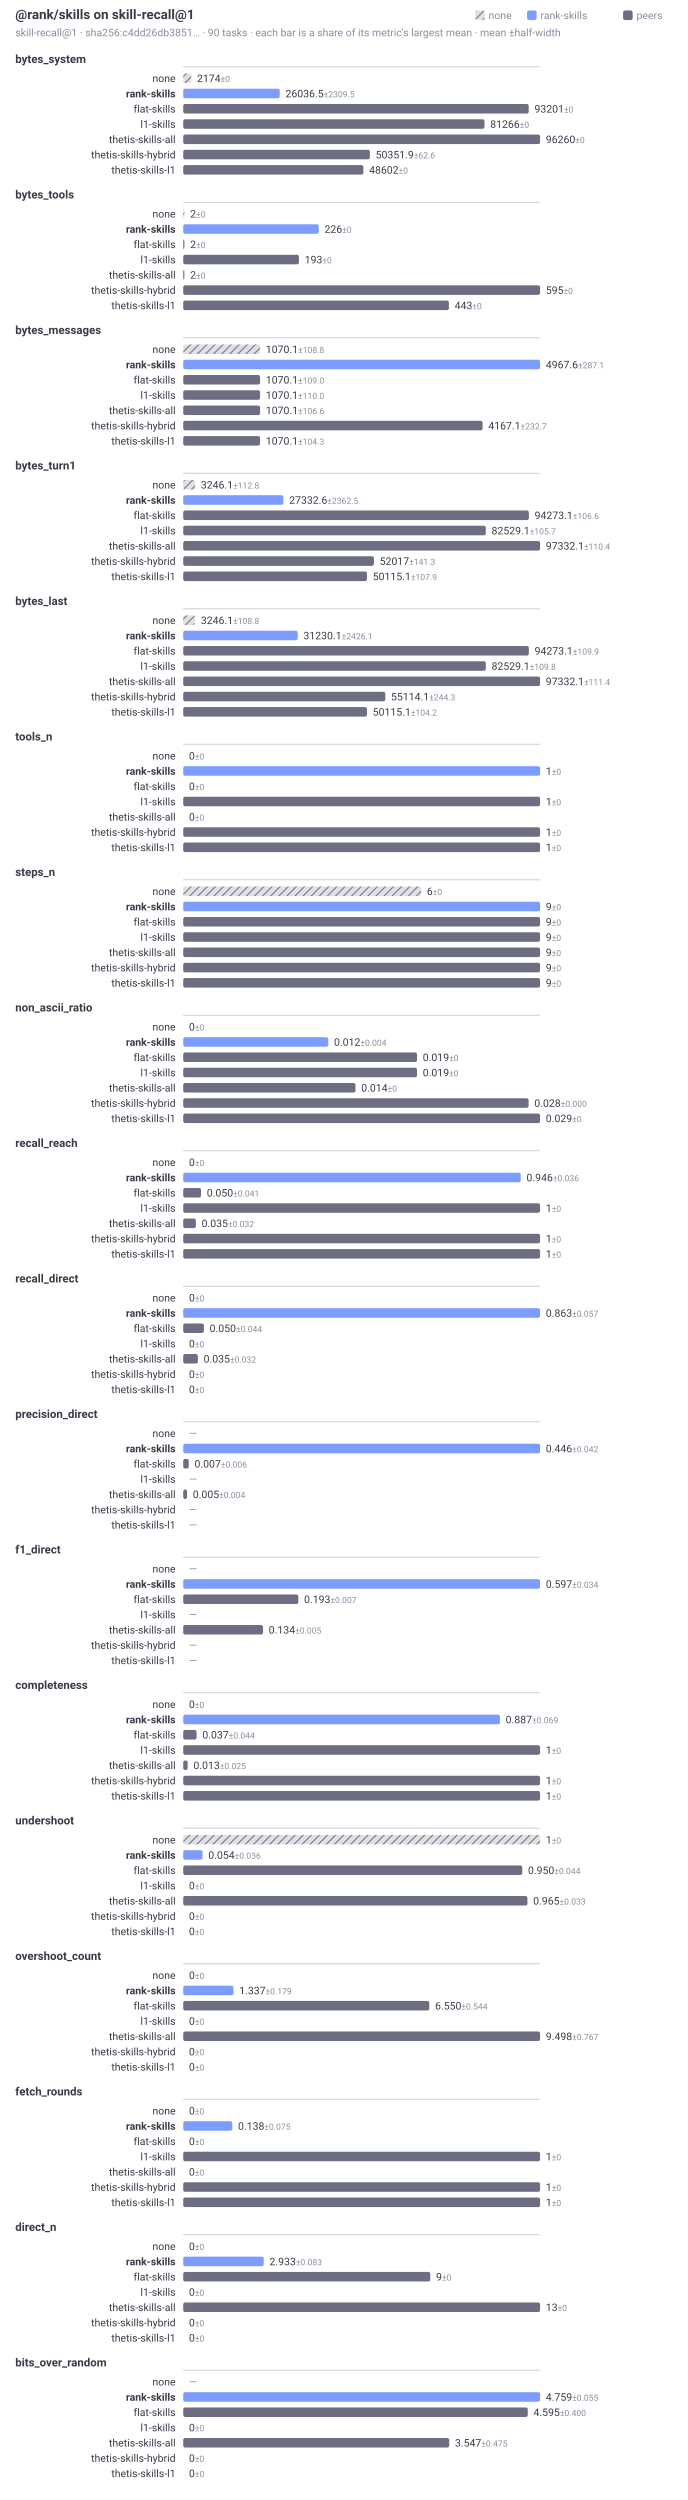
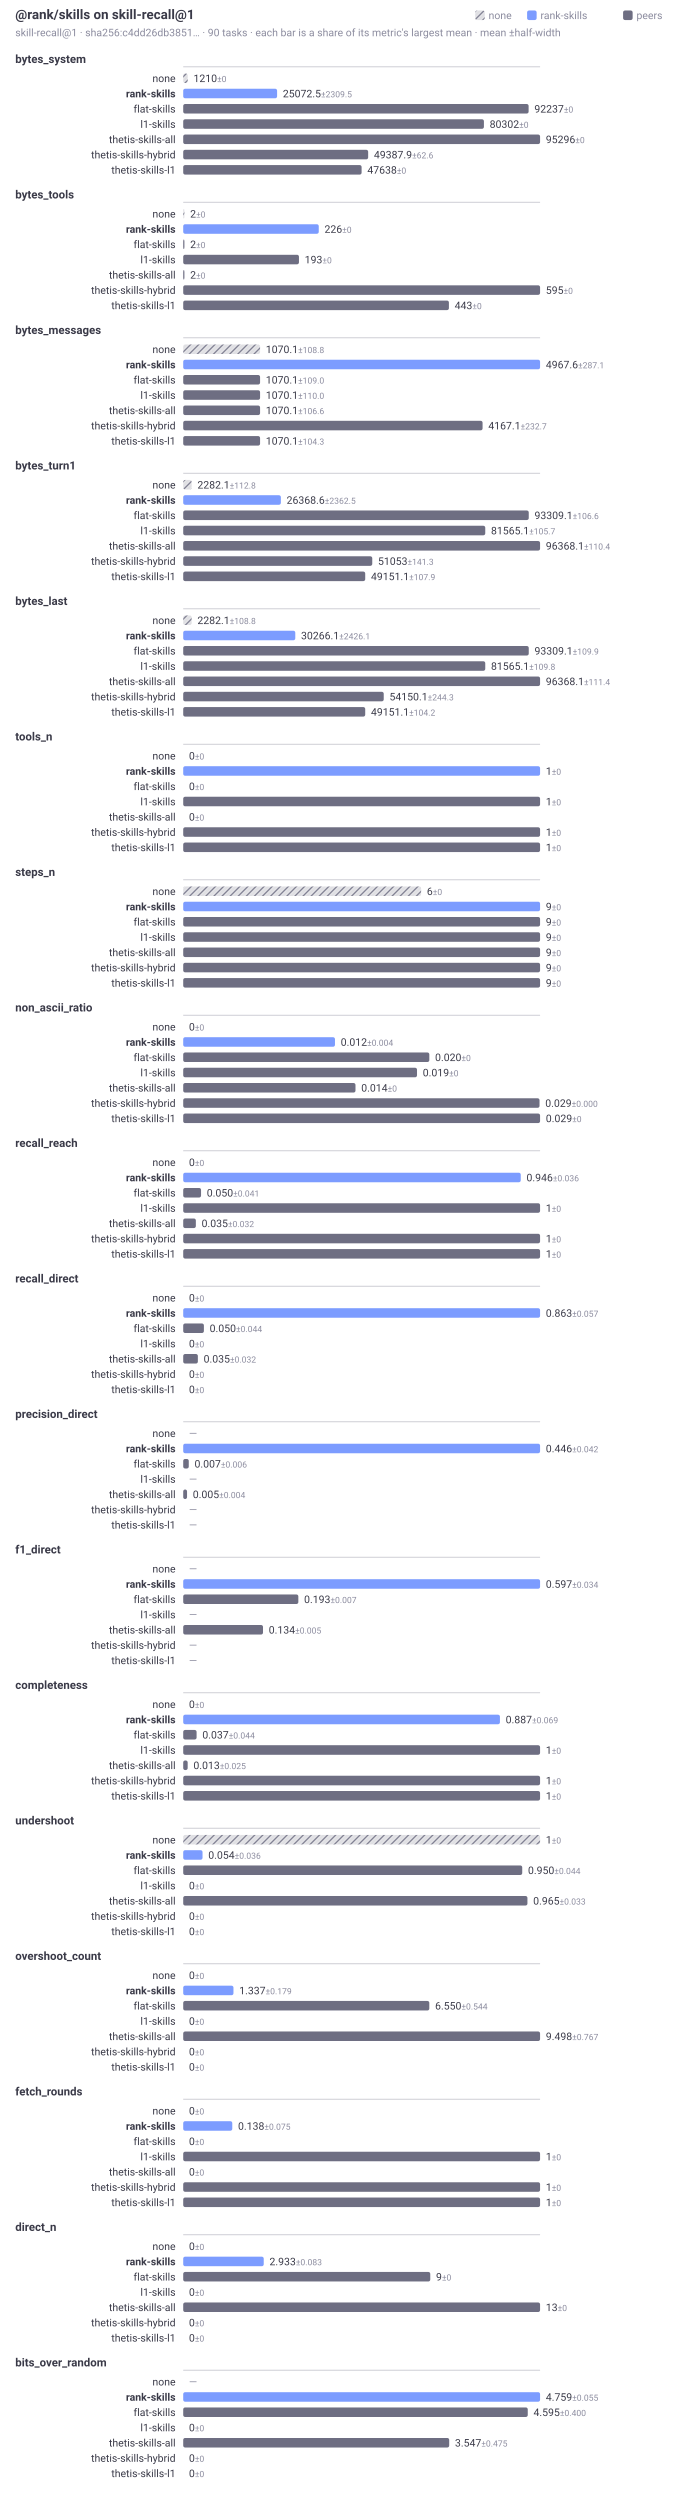
<svg xmlns="http://www.w3.org/2000/svg" width="720" height="2620" viewBox="0 0 720 2620" role="img" aria-labelledby="t d" font-family="system-ui, -apple-system, Segoe UI, Roboto, sans-serif">
  <style>.t{fill:#3a3a48}.f{fill:#8b8b9e}@media (prefers-color-scheme:dark){.t{fill:#d2d2dc}.f{fill:#9a9aae}}</style>
  <defs>
    <pattern id="hatch" width="6" height="6" patternUnits="userSpaceOnUse" patternTransform="rotate(45)">
      <rect width="6" height="6" fill="#6e6e82" fill-opacity="0.22" />
      <line x1="0" y1="0" x2="0" y2="6" stroke="#6e6e82" stroke-width="2" />
    </pattern>
  </defs>
  <text class="t" x="16" y="20" font-size="14" font-weight="600">@rank/skills on skill-recall@1</text>
  <text class="f" x="16" y="38" font-size="11">skill-recall@1 · sha256:c4dd26db3851… · 90 tasks · each bar is a share of its metric's largest mean · mean ±half-width</text>
  <rect x="653" y="11" width="10" height="10" rx="2" fill="#6e6e82" />
  <text class="f" x="667" y="20" font-size="11">peers</text>
  <rect x="552.4" y="11" width="10" height="10" rx="2" fill="#7c9cff" />
  <text class="f" x="566.4" y="20" font-size="11">rank-skills</text>
  <rect x="498" y="11" width="10" height="10" rx="2" fill="url(#hatch)" />
  <text class="f" x="512" y="20" font-size="11">none</text>
  <text class="t" x="16" y="66" font-size="12" font-weight="600">bytes_system</text>
  <line x1="192" y1="70" x2="566" y2="70" stroke="#6e6e82" stroke-opacity="0.35" stroke-width="1" />
  <text class="t" x="184" y="86" font-size="11" text-anchor="end">none</text>
-   <rect x="192" y="77" width="8.45" height="10" rx="2" fill="url(#hatch)" />
-   <text class="t" x="206.45" y="86" font-size="11">2174<tspan class="f" font-size="9"> ±0</tspan>
+   <rect x="192" y="77" width="4.75" height="10" rx="2" fill="url(#hatch)" />
+   <text class="t" x="202.75" y="86" font-size="11">1210<tspan class="f" font-size="9"> ±0</tspan>
  </text>
  <text class="t" x="184" y="102" font-size="11" text-anchor="end" font-weight="600">rank-skills</text>
-   <rect x="192" y="93" width="101.16" height="10" rx="2" fill="#7c9cff" />
-   <text class="t" x="299.16" y="102" font-size="11">26036.5<tspan class="f" font-size="9"> ±2309.5</tspan>
+   <rect x="192" y="93" width="98.4" height="10" rx="2" fill="#7c9cff" />
+   <text class="t" x="296.4" y="102" font-size="11">25072.5<tspan class="f" font-size="9"> ±2309.5</tspan>
  </text>
  <text class="t" x="184" y="118" font-size="11" text-anchor="end">flat-skills</text>
-   <rect x="192" y="109" width="362.11" height="10" rx="2" fill="#6e6e82" />
-   <text class="t" x="560.11" y="118" font-size="11">93201<tspan class="f" font-size="9"> ±0</tspan>
+   <rect x="192" y="109" width="361.99" height="10" rx="2" fill="#6e6e82" />
+   <text class="t" x="559.99" y="118" font-size="11">92237<tspan class="f" font-size="9"> ±0</tspan>
  </text>
  <text class="t" x="184" y="134" font-size="11" text-anchor="end">l1-skills</text>
-   <rect x="192" y="125" width="315.74" height="10" rx="2" fill="#6e6e82" />
-   <text class="t" x="513.74" y="134" font-size="11">81266<tspan class="f" font-size="9"> ±0</tspan>
+   <rect x="192" y="125" width="315.15" height="10" rx="2" fill="#6e6e82" />
+   <text class="t" x="513.15" y="134" font-size="11">80302<tspan class="f" font-size="9"> ±0</tspan>
  </text>
  <text class="t" x="184" y="150" font-size="11" text-anchor="end">thetis-skills-all</text>
  <rect x="192" y="141" width="374" height="10" rx="2" fill="#6e6e82" />
-   <text class="t" x="572" y="150" font-size="11">96260<tspan class="f" font-size="9"> ±0</tspan>
+   <text class="t" x="572" y="150" font-size="11">95296<tspan class="f" font-size="9"> ±0</tspan>
  </text>
  <text class="t" x="184" y="166" font-size="11" text-anchor="end">thetis-skills-hybrid</text>
-   <rect x="192" y="157" width="195.63" height="10" rx="2" fill="#6e6e82" />
-   <text class="t" x="393.63" y="166" font-size="11">50351.9<tspan class="f" font-size="9"> ±62.6</tspan>
+   <rect x="192" y="157" width="193.83" height="10" rx="2" fill="#6e6e82" />
+   <text class="t" x="391.83" y="166" font-size="11">49387.9<tspan class="f" font-size="9"> ±62.6</tspan>
  </text>
  <text class="t" x="184" y="182" font-size="11" text-anchor="end">thetis-skills-l1</text>
-   <rect x="192" y="173" width="188.83" height="10" rx="2" fill="#6e6e82" />
-   <text class="t" x="386.83" y="182" font-size="11">48602<tspan class="f" font-size="9"> ±0</tspan>
+   <rect x="192" y="173" width="186.96" height="10" rx="2" fill="#6e6e82" />
+   <text class="t" x="384.96" y="182" font-size="11">47638<tspan class="f" font-size="9"> ±0</tspan>
  </text>
  <text class="t" x="16" y="208" font-size="12" font-weight="600">bytes_tools</text>
  <line x1="192" y1="212" x2="566" y2="212" stroke="#6e6e82" stroke-opacity="0.35" stroke-width="1" />
  <text class="t" x="184" y="228" font-size="11" text-anchor="end">none</text>
  <rect x="192" y="219" width="1.26" height="10" rx="2" fill="url(#hatch)" />
  <text class="t" x="199.26" y="228" font-size="11">2<tspan class="f" font-size="9"> ±0</tspan>
  </text>
  <text class="t" x="184" y="244" font-size="11" text-anchor="end" font-weight="600">rank-skills</text>
  <rect x="192" y="235" width="142.06" height="10" rx="2" fill="#7c9cff" />
  <text class="t" x="340.06" y="244" font-size="11">226<tspan class="f" font-size="9"> ±0</tspan>
  </text>
  <text class="t" x="184" y="260" font-size="11" text-anchor="end">flat-skills</text>
  <rect x="192" y="251" width="1.26" height="10" rx="2" fill="#6e6e82" />
  <text class="t" x="199.26" y="260" font-size="11">2<tspan class="f" font-size="9"> ±0</tspan>
  </text>
  <text class="t" x="184" y="276" font-size="11" text-anchor="end">l1-skills</text>
  <rect x="192" y="267" width="121.31" height="10" rx="2" fill="#6e6e82" />
  <text class="t" x="319.31" y="276" font-size="11">193<tspan class="f" font-size="9"> ±0</tspan>
  </text>
  <text class="t" x="184" y="292" font-size="11" text-anchor="end">thetis-skills-all</text>
  <rect x="192" y="283" width="1.26" height="10" rx="2" fill="#6e6e82" />
  <text class="t" x="199.26" y="292" font-size="11">2<tspan class="f" font-size="9"> ±0</tspan>
  </text>
  <text class="t" x="184" y="308" font-size="11" text-anchor="end">thetis-skills-hybrid</text>
  <rect x="192" y="299" width="374" height="10" rx="2" fill="#6e6e82" />
  <text class="t" x="572" y="308" font-size="11">595<tspan class="f" font-size="9"> ±0</tspan>
  </text>
  <text class="t" x="184" y="324" font-size="11" text-anchor="end">thetis-skills-l1</text>
  <rect x="192" y="315" width="278.46" height="10" rx="2" fill="#6e6e82" />
  <text class="t" x="476.46" y="324" font-size="11">443<tspan class="f" font-size="9"> ±0</tspan>
  </text>
  <text class="t" x="16" y="350" font-size="12" font-weight="600">bytes_messages</text>
  <line x1="192" y1="354" x2="566" y2="354" stroke="#6e6e82" stroke-opacity="0.35" stroke-width="1" />
  <text class="t" x="184" y="370" font-size="11" text-anchor="end">none</text>
  <rect x="192" y="361" width="80.56" height="10" rx="2" fill="url(#hatch)" />
  <text class="t" x="278.56" y="370" font-size="11">1070.1<tspan class="f" font-size="9"> ±108.8</tspan>
  </text>
  <text class="t" x="184" y="386" font-size="11" text-anchor="end" font-weight="600">rank-skills</text>
  <rect x="192" y="377" width="374" height="10" rx="2" fill="#7c9cff" />
  <text class="t" x="572" y="386" font-size="11">4967.6<tspan class="f" font-size="9"> ±287.1</tspan>
  </text>
  <text class="t" x="184" y="402" font-size="11" text-anchor="end">flat-skills</text>
  <rect x="192" y="393" width="80.56" height="10" rx="2" fill="#6e6e82" />
  <text class="t" x="278.56" y="402" font-size="11">1070.1<tspan class="f" font-size="9"> ±109.0</tspan>
  </text>
  <text class="t" x="184" y="418" font-size="11" text-anchor="end">l1-skills</text>
  <rect x="192" y="409" width="80.56" height="10" rx="2" fill="#6e6e82" />
  <text class="t" x="278.56" y="418" font-size="11">1070.1<tspan class="f" font-size="9"> ±110.0</tspan>
  </text>
  <text class="t" x="184" y="434" font-size="11" text-anchor="end">thetis-skills-all</text>
  <rect x="192" y="425" width="80.56" height="10" rx="2" fill="#6e6e82" />
  <text class="t" x="278.56" y="434" font-size="11">1070.1<tspan class="f" font-size="9"> ±106.6</tspan>
  </text>
  <text class="t" x="184" y="450" font-size="11" text-anchor="end">thetis-skills-hybrid</text>
  <rect x="192" y="441" width="313.74" height="10" rx="2" fill="#6e6e82" />
  <text class="t" x="511.74" y="450" font-size="11">4167.1<tspan class="f" font-size="9"> ±232.7</tspan>
  </text>
  <text class="t" x="184" y="466" font-size="11" text-anchor="end">thetis-skills-l1</text>
  <rect x="192" y="457" width="80.56" height="10" rx="2" fill="#6e6e82" />
  <text class="t" x="278.56" y="466" font-size="11">1070.1<tspan class="f" font-size="9"> ±104.3</tspan>
  </text>
  <text class="t" x="16" y="492" font-size="12" font-weight="600">bytes_turn1</text>
  <line x1="192" y1="496" x2="566" y2="496" stroke="#6e6e82" stroke-opacity="0.35" stroke-width="1" />
  <text class="t" x="184" y="512" font-size="11" text-anchor="end">none</text>
-   <rect x="192" y="503" width="12.47" height="10" rx="2" fill="url(#hatch)" />
-   <text class="t" x="210.47" y="512" font-size="11">3246.1<tspan class="f" font-size="9"> ±112.8</tspan>
+   <rect x="192" y="503" width="8.86" height="10" rx="2" fill="url(#hatch)" />
+   <text class="t" x="206.86" y="512" font-size="11">2282.1<tspan class="f" font-size="9"> ±112.8</tspan>
  </text>
  <text class="t" x="184" y="528" font-size="11" text-anchor="end" font-weight="600">rank-skills</text>
-   <rect x="192" y="519" width="105.03" height="10" rx="2" fill="#7c9cff" />
-   <text class="t" x="303.03" y="528" font-size="11">27332.6<tspan class="f" font-size="9"> ±2362.5</tspan>
+   <rect x="192" y="519" width="102.34" height="10" rx="2" fill="#7c9cff" />
+   <text class="t" x="300.34" y="528" font-size="11">26368.6<tspan class="f" font-size="9"> ±2362.5</tspan>
  </text>
  <text class="t" x="184" y="544" font-size="11" text-anchor="end">flat-skills</text>
-   <rect x="192" y="535" width="362.25" height="10" rx="2" fill="#6e6e82" />
-   <text class="t" x="560.25" y="544" font-size="11">94273.1<tspan class="f" font-size="9"> ±106.6</tspan>
+   <rect x="192" y="535" width="362.13" height="10" rx="2" fill="#6e6e82" />
+   <text class="t" x="560.13" y="544" font-size="11">93309.1<tspan class="f" font-size="9"> ±106.6</tspan>
  </text>
  <text class="t" x="184" y="560" font-size="11" text-anchor="end">l1-skills</text>
-   <rect x="192" y="551" width="317.12" height="10" rx="2" fill="#6e6e82" />
-   <text class="t" x="515.12" y="560" font-size="11">82529.1<tspan class="f" font-size="9"> ±105.7</tspan>
+   <rect x="192" y="551" width="316.55" height="10" rx="2" fill="#6e6e82" />
+   <text class="t" x="514.55" y="560" font-size="11">81565.1<tspan class="f" font-size="9"> ±105.7</tspan>
  </text>
  <text class="t" x="184" y="576" font-size="11" text-anchor="end">thetis-skills-all</text>
  <rect x="192" y="567" width="374" height="10" rx="2" fill="#6e6e82" />
-   <text class="t" x="572" y="576" font-size="11">97332.1<tspan class="f" font-size="9"> ±110.4</tspan>
+   <text class="t" x="572" y="576" font-size="11">96368.1<tspan class="f" font-size="9"> ±110.4</tspan>
  </text>
  <text class="t" x="184" y="592" font-size="11" text-anchor="end">thetis-skills-hybrid</text>
-   <rect x="192" y="583" width="199.88" height="10" rx="2" fill="#6e6e82" />
-   <text class="t" x="397.88" y="592" font-size="11">52017<tspan class="f" font-size="9"> ±141.3</tspan>
+   <rect x="192" y="583" width="198.13" height="10" rx="2" fill="#6e6e82" />
+   <text class="t" x="396.13" y="592" font-size="11">51053<tspan class="f" font-size="9"> ±141.3</tspan>
  </text>
  <text class="t" x="184" y="608" font-size="11" text-anchor="end">thetis-skills-l1</text>
-   <rect x="192" y="599" width="192.57" height="10" rx="2" fill="#6e6e82" />
-   <text class="t" x="390.57" y="608" font-size="11">50115.1<tspan class="f" font-size="9"> ±107.9</tspan>
+   <rect x="192" y="599" width="190.75" height="10" rx="2" fill="#6e6e82" />
+   <text class="t" x="388.75" y="608" font-size="11">49151.1<tspan class="f" font-size="9"> ±107.9</tspan>
  </text>
  <text class="t" x="16" y="634" font-size="12" font-weight="600">bytes_last</text>
  <line x1="192" y1="638" x2="566" y2="638" stroke="#6e6e82" stroke-opacity="0.35" stroke-width="1" />
  <text class="t" x="184" y="654" font-size="11" text-anchor="end">none</text>
-   <rect x="192" y="645" width="12.47" height="10" rx="2" fill="url(#hatch)" />
-   <text class="t" x="210.47" y="654" font-size="11">3246.1<tspan class="f" font-size="9"> ±108.8</tspan>
+   <rect x="192" y="645" width="8.86" height="10" rx="2" fill="url(#hatch)" />
+   <text class="t" x="206.86" y="654" font-size="11">2282.1<tspan class="f" font-size="9"> ±108.8</tspan>
  </text>
  <text class="t" x="184" y="670" font-size="11" text-anchor="end" font-weight="600">rank-skills</text>
-   <rect x="192" y="661" width="120" height="10" rx="2" fill="#7c9cff" />
-   <text class="t" x="318" y="670" font-size="11">31230.1<tspan class="f" font-size="9"> ±2426.1</tspan>
+   <rect x="192" y="661" width="117.46" height="10" rx="2" fill="#7c9cff" />
+   <text class="t" x="315.46" y="670" font-size="11">30266.1<tspan class="f" font-size="9"> ±2426.1</tspan>
  </text>
  <text class="t" x="184" y="686" font-size="11" text-anchor="end">flat-skills</text>
-   <rect x="192" y="677" width="362.25" height="10" rx="2" fill="#6e6e82" />
-   <text class="t" x="560.25" y="686" font-size="11">94273.1<tspan class="f" font-size="9"> ±109.9</tspan>
+   <rect x="192" y="677" width="362.13" height="10" rx="2" fill="#6e6e82" />
+   <text class="t" x="560.13" y="686" font-size="11">93309.1<tspan class="f" font-size="9"> ±109.9</tspan>
  </text>
  <text class="t" x="184" y="702" font-size="11" text-anchor="end">l1-skills</text>
-   <rect x="192" y="693" width="317.12" height="10" rx="2" fill="#6e6e82" />
-   <text class="t" x="515.12" y="702" font-size="11">82529.1<tspan class="f" font-size="9"> ±109.8</tspan>
+   <rect x="192" y="693" width="316.55" height="10" rx="2" fill="#6e6e82" />
+   <text class="t" x="514.55" y="702" font-size="11">81565.1<tspan class="f" font-size="9"> ±109.8</tspan>
  </text>
  <text class="t" x="184" y="718" font-size="11" text-anchor="end">thetis-skills-all</text>
  <rect x="192" y="709" width="374" height="10" rx="2" fill="#6e6e82" />
-   <text class="t" x="572" y="718" font-size="11">97332.1<tspan class="f" font-size="9"> ±111.4</tspan>
+   <text class="t" x="572" y="718" font-size="11">96368.1<tspan class="f" font-size="9"> ±111.4</tspan>
  </text>
  <text class="t" x="184" y="734" font-size="11" text-anchor="end">thetis-skills-hybrid</text>
-   <rect x="192" y="725" width="211.78" height="10" rx="2" fill="#6e6e82" />
-   <text class="t" x="409.78" y="734" font-size="11">55114.1<tspan class="f" font-size="9"> ±244.3</tspan>
+   <rect x="192" y="725" width="210.15" height="10" rx="2" fill="#6e6e82" />
+   <text class="t" x="408.15" y="734" font-size="11">54150.1<tspan class="f" font-size="9"> ±244.3</tspan>
  </text>
  <text class="t" x="184" y="750" font-size="11" text-anchor="end">thetis-skills-l1</text>
-   <rect x="192" y="741" width="192.57" height="10" rx="2" fill="#6e6e82" />
-   <text class="t" x="390.57" y="750" font-size="11">50115.1<tspan class="f" font-size="9"> ±104.2</tspan>
+   <rect x="192" y="741" width="190.75" height="10" rx="2" fill="#6e6e82" />
+   <text class="t" x="388.75" y="750" font-size="11">49151.1<tspan class="f" font-size="9"> ±104.2</tspan>
  </text>
  <text class="t" x="16" y="776" font-size="12" font-weight="600">tools_n</text>
  <line x1="192" y1="780" x2="566" y2="780" stroke="#6e6e82" stroke-opacity="0.35" stroke-width="1" />
  <text class="t" x="184" y="796" font-size="11" text-anchor="end">none</text>
  <rect x="192" y="787" width="0" height="10" rx="2" fill="url(#hatch)" />
  <text class="t" x="198" y="796" font-size="11">0<tspan class="f" font-size="9"> ±0</tspan>
  </text>
  <text class="t" x="184" y="812" font-size="11" text-anchor="end" font-weight="600">rank-skills</text>
  <rect x="192" y="803" width="374" height="10" rx="2" fill="#7c9cff" />
  <text class="t" x="572" y="812" font-size="11">1<tspan class="f" font-size="9"> ±0</tspan>
  </text>
  <text class="t" x="184" y="828" font-size="11" text-anchor="end">flat-skills</text>
  <rect x="192" y="819" width="0" height="10" rx="2" fill="#6e6e82" />
  <text class="t" x="198" y="828" font-size="11">0<tspan class="f" font-size="9"> ±0</tspan>
  </text>
  <text class="t" x="184" y="844" font-size="11" text-anchor="end">l1-skills</text>
  <rect x="192" y="835" width="374" height="10" rx="2" fill="#6e6e82" />
  <text class="t" x="572" y="844" font-size="11">1<tspan class="f" font-size="9"> ±0</tspan>
  </text>
  <text class="t" x="184" y="860" font-size="11" text-anchor="end">thetis-skills-all</text>
  <rect x="192" y="851" width="0" height="10" rx="2" fill="#6e6e82" />
  <text class="t" x="198" y="860" font-size="11">0<tspan class="f" font-size="9"> ±0</tspan>
  </text>
  <text class="t" x="184" y="876" font-size="11" text-anchor="end">thetis-skills-hybrid</text>
  <rect x="192" y="867" width="374" height="10" rx="2" fill="#6e6e82" />
  <text class="t" x="572" y="876" font-size="11">1<tspan class="f" font-size="9"> ±0</tspan>
  </text>
  <text class="t" x="184" y="892" font-size="11" text-anchor="end">thetis-skills-l1</text>
  <rect x="192" y="883" width="374" height="10" rx="2" fill="#6e6e82" />
  <text class="t" x="572" y="892" font-size="11">1<tspan class="f" font-size="9"> ±0</tspan>
  </text>
  <text class="t" x="16" y="918" font-size="12" font-weight="600">steps_n</text>
  <line x1="192" y1="922" x2="566" y2="922" stroke="#6e6e82" stroke-opacity="0.35" stroke-width="1" />
  <text class="t" x="184" y="938" font-size="11" text-anchor="end">none</text>
  <rect x="192" y="929" width="249.33" height="10" rx="2" fill="url(#hatch)" />
  <text class="t" x="447.33" y="938" font-size="11">6<tspan class="f" font-size="9"> ±0</tspan>
  </text>
  <text class="t" x="184" y="954" font-size="11" text-anchor="end" font-weight="600">rank-skills</text>
  <rect x="192" y="945" width="374" height="10" rx="2" fill="#7c9cff" />
  <text class="t" x="572" y="954" font-size="11">9<tspan class="f" font-size="9"> ±0</tspan>
  </text>
  <text class="t" x="184" y="970" font-size="11" text-anchor="end">flat-skills</text>
  <rect x="192" y="961" width="374" height="10" rx="2" fill="#6e6e82" />
  <text class="t" x="572" y="970" font-size="11">9<tspan class="f" font-size="9"> ±0</tspan>
  </text>
  <text class="t" x="184" y="986" font-size="11" text-anchor="end">l1-skills</text>
  <rect x="192" y="977" width="374" height="10" rx="2" fill="#6e6e82" />
  <text class="t" x="572" y="986" font-size="11">9<tspan class="f" font-size="9"> ±0</tspan>
  </text>
  <text class="t" x="184" y="1002" font-size="11" text-anchor="end">thetis-skills-all</text>
  <rect x="192" y="993" width="374" height="10" rx="2" fill="#6e6e82" />
  <text class="t" x="572" y="1002" font-size="11">9<tspan class="f" font-size="9"> ±0</tspan>
  </text>
  <text class="t" x="184" y="1018" font-size="11" text-anchor="end">thetis-skills-hybrid</text>
  <rect x="192" y="1009" width="374" height="10" rx="2" fill="#6e6e82" />
  <text class="t" x="572" y="1018" font-size="11">9<tspan class="f" font-size="9"> ±0</tspan>
  </text>
  <text class="t" x="184" y="1034" font-size="11" text-anchor="end">thetis-skills-l1</text>
  <rect x="192" y="1025" width="374" height="10" rx="2" fill="#6e6e82" />
  <text class="t" x="572" y="1034" font-size="11">9<tspan class="f" font-size="9"> ±0</tspan>
  </text>
  <text class="t" x="16" y="1060" font-size="12" font-weight="600">non_ascii_ratio</text>
  <line x1="192" y1="1064" x2="566" y2="1064" stroke="#6e6e82" stroke-opacity="0.35" stroke-width="1" />
  <text class="t" x="184" y="1080" font-size="11" text-anchor="end">none</text>
  <rect x="192" y="1071" width="0" height="10" rx="2" fill="url(#hatch)" />
  <text class="t" x="198" y="1080" font-size="11">0<tspan class="f" font-size="9"> ±0</tspan>
  </text>
  <text class="t" x="184" y="1096" font-size="11" text-anchor="end" font-weight="600">rank-skills</text>
-   <rect x="192" y="1087" width="152.04" height="10" rx="2" fill="#7c9cff" />
-   <text class="t" x="350.04" y="1096" font-size="11">0.012<tspan class="f" font-size="9"> ±0.004</tspan>
+   <rect x="192" y="1087" width="159.06" height="10" rx="2" fill="#7c9cff" />
+   <text class="t" x="357.06" y="1096" font-size="11">0.012<tspan class="f" font-size="9"> ±0.004</tspan>
  </text>
  <text class="t" x="184" y="1112" font-size="11" text-anchor="end">flat-skills</text>
-   <rect x="192" y="1103" width="245.03" height="10" rx="2" fill="#6e6e82" />
-   <text class="t" x="443.03" y="1112" font-size="11">0.019<tspan class="f" font-size="9"> ±0</tspan>
+   <rect x="192" y="1103" width="257.93" height="10" rx="2" fill="#6e6e82" />
+   <text class="t" x="455.93" y="1112" font-size="11">0.020<tspan class="f" font-size="9"> ±0</tspan>
  </text>
  <text class="t" x="184" y="1128" font-size="11" text-anchor="end">l1-skills</text>
  <rect x="192" y="1119" width="245.03" height="10" rx="2" fill="#6e6e82" />
  <text class="t" x="443.03" y="1128" font-size="11">0.019<tspan class="f" font-size="9"> ±0</tspan>
  </text>
  <text class="t" x="184" y="1144" font-size="11" text-anchor="end">thetis-skills-all</text>
  <rect x="192" y="1135" width="180.55" height="10" rx="2" fill="#6e6e82" />
  <text class="t" x="378.55" y="1144" font-size="11">0.014<tspan class="f" font-size="9"> ±0</tspan>
  </text>
  <text class="t" x="184" y="1160" font-size="11" text-anchor="end">thetis-skills-hybrid</text>
-   <rect x="192" y="1151" width="361.96" height="10" rx="2" fill="#6e6e82" />
-   <text class="t" x="559.96" y="1160" font-size="11">0.028<tspan class="f" font-size="9"> ±0.000</tspan>
+   <rect x="192" y="1151" width="373.43" height="10" rx="2" fill="#6e6e82" />
+   <text class="t" x="571.43" y="1160" font-size="11">0.029<tspan class="f" font-size="9"> ±0.000</tspan>
  </text>
  <text class="t" x="184" y="1176" font-size="11" text-anchor="end">thetis-skills-l1</text>
  <rect x="192" y="1167" width="374" height="10" rx="2" fill="#6e6e82" />
  <text class="t" x="572" y="1176" font-size="11">0.029<tspan class="f" font-size="9"> ±0</tspan>
  </text>
  <text class="t" x="16" y="1202" font-size="12" font-weight="600">recall_reach</text>
  <line x1="192" y1="1206" x2="566" y2="1206" stroke="#6e6e82" stroke-opacity="0.35" stroke-width="1" />
  <text class="t" x="184" y="1222" font-size="11" text-anchor="end">none</text>
  <rect x="192" y="1213" width="0" height="10" rx="2" fill="url(#hatch)" />
  <text class="t" x="198" y="1222" font-size="11">0<tspan class="f" font-size="9"> ±0</tspan>
  </text>
  <text class="t" x="184" y="1238" font-size="11" text-anchor="end" font-weight="600">rank-skills</text>
  <rect x="192" y="1229" width="353.74" height="10" rx="2" fill="#7c9cff" />
  <text class="t" x="551.74" y="1238" font-size="11">0.946<tspan class="f" font-size="9"> ±0.036</tspan>
  </text>
  <text class="t" x="184" y="1254" font-size="11" text-anchor="end">flat-skills</text>
  <rect x="192" y="1245" width="18.7" height="10" rx="2" fill="#6e6e82" />
  <text class="t" x="216.7" y="1254" font-size="11">0.050<tspan class="f" font-size="9"> ±0.041</tspan>
  </text>
  <text class="t" x="184" y="1270" font-size="11" text-anchor="end">l1-skills</text>
  <rect x="192" y="1261" width="374" height="10" rx="2" fill="#6e6e82" />
  <text class="t" x="572" y="1270" font-size="11">1<tspan class="f" font-size="9"> ±0</tspan>
  </text>
  <text class="t" x="184" y="1286" font-size="11" text-anchor="end">thetis-skills-all</text>
  <rect x="192" y="1277" width="13.25" height="10" rx="2" fill="#6e6e82" />
  <text class="t" x="211.25" y="1286" font-size="11">0.035<tspan class="f" font-size="9"> ±0.032</tspan>
  </text>
  <text class="t" x="184" y="1302" font-size="11" text-anchor="end">thetis-skills-hybrid</text>
  <rect x="192" y="1293" width="374" height="10" rx="2" fill="#6e6e82" />
  <text class="t" x="572" y="1302" font-size="11">1<tspan class="f" font-size="9"> ±0</tspan>
  </text>
  <text class="t" x="184" y="1318" font-size="11" text-anchor="end">thetis-skills-l1</text>
  <rect x="192" y="1309" width="374" height="10" rx="2" fill="#6e6e82" />
  <text class="t" x="572" y="1318" font-size="11">1<tspan class="f" font-size="9"> ±0</tspan>
  </text>
  <text class="t" x="16" y="1344" font-size="12" font-weight="600">recall_direct</text>
  <line x1="192" y1="1348" x2="566" y2="1348" stroke="#6e6e82" stroke-opacity="0.35" stroke-width="1" />
  <text class="t" x="184" y="1364" font-size="11" text-anchor="end">none</text>
  <rect x="192" y="1355" width="0" height="10" rx="2" fill="url(#hatch)" />
  <text class="t" x="198" y="1364" font-size="11">0<tspan class="f" font-size="9"> ±0</tspan>
  </text>
  <text class="t" x="184" y="1380" font-size="11" text-anchor="end" font-weight="600">rank-skills</text>
  <rect x="192" y="1371" width="374" height="10" rx="2" fill="#7c9cff" />
  <text class="t" x="572" y="1380" font-size="11">0.863<tspan class="f" font-size="9"> ±0.057</tspan>
  </text>
  <text class="t" x="184" y="1396" font-size="11" text-anchor="end">flat-skills</text>
  <rect x="192" y="1387" width="21.68" height="10" rx="2" fill="#6e6e82" />
  <text class="t" x="219.68" y="1396" font-size="11">0.050<tspan class="f" font-size="9"> ±0.044</tspan>
  </text>
  <text class="t" x="184" y="1412" font-size="11" text-anchor="end">l1-skills</text>
  <rect x="192" y="1403" width="0" height="10" rx="2" fill="#6e6e82" />
  <text class="t" x="198" y="1412" font-size="11">0<tspan class="f" font-size="9"> ±0</tspan>
  </text>
  <text class="t" x="184" y="1428" font-size="11" text-anchor="end">thetis-skills-all</text>
  <rect x="192" y="1419" width="15.36" height="10" rx="2" fill="#6e6e82" />
  <text class="t" x="213.36" y="1428" font-size="11">0.035<tspan class="f" font-size="9"> ±0.032</tspan>
  </text>
  <text class="t" x="184" y="1444" font-size="11" text-anchor="end">thetis-skills-hybrid</text>
  <rect x="192" y="1435" width="0" height="10" rx="2" fill="#6e6e82" />
  <text class="t" x="198" y="1444" font-size="11">0<tspan class="f" font-size="9"> ±0</tspan>
  </text>
  <text class="t" x="184" y="1460" font-size="11" text-anchor="end">thetis-skills-l1</text>
  <rect x="192" y="1451" width="0" height="10" rx="2" fill="#6e6e82" />
  <text class="t" x="198" y="1460" font-size="11">0<tspan class="f" font-size="9"> ±0</tspan>
  </text>
  <text class="t" x="16" y="1486" font-size="12" font-weight="600">precision_direct</text>
  <line x1="192" y1="1490" x2="566" y2="1490" stroke="#6e6e82" stroke-opacity="0.35" stroke-width="1" />
  <text class="t" x="184" y="1506" font-size="11" text-anchor="end">none</text>
  <rect x="192" y="1497" width="0" height="10" rx="2" fill="url(#hatch)" />
  <text class="f" x="198" y="1506" font-size="11">—</text>
  <text class="t" x="184" y="1522" font-size="11" text-anchor="end" font-weight="600">rank-skills</text>
  <rect x="192" y="1513" width="374" height="10" rx="2" fill="#7c9cff" />
  <text class="t" x="572" y="1522" font-size="11">0.446<tspan class="f" font-size="9"> ±0.042</tspan>
  </text>
  <text class="t" x="184" y="1538" font-size="11" text-anchor="end">flat-skills</text>
  <rect x="192" y="1529" width="5.83" height="10" rx="2" fill="#6e6e82" />
  <text class="t" x="203.83" y="1538" font-size="11">0.007<tspan class="f" font-size="9"> ±0.006</tspan>
  </text>
  <text class="t" x="184" y="1554" font-size="11" text-anchor="end">l1-skills</text>
  <rect x="192" y="1545" width="0" height="10" rx="2" fill="#6e6e82" />
  <text class="f" x="198" y="1554" font-size="11">—</text>
  <text class="t" x="184" y="1570" font-size="11" text-anchor="end">thetis-skills-all</text>
  <rect x="192" y="1561" width="4.03" height="10" rx="2" fill="#6e6e82" />
  <text class="t" x="202.03" y="1570" font-size="11">0.005<tspan class="f" font-size="9"> ±0.004</tspan>
  </text>
  <text class="t" x="184" y="1586" font-size="11" text-anchor="end">thetis-skills-hybrid</text>
  <rect x="192" y="1577" width="0" height="10" rx="2" fill="#6e6e82" />
  <text class="f" x="198" y="1586" font-size="11">—</text>
  <text class="t" x="184" y="1602" font-size="11" text-anchor="end">thetis-skills-l1</text>
  <rect x="192" y="1593" width="0" height="10" rx="2" fill="#6e6e82" />
  <text class="f" x="198" y="1602" font-size="11">—</text>
  <text class="t" x="16" y="1628" font-size="12" font-weight="600">f1_direct</text>
  <line x1="192" y1="1632" x2="566" y2="1632" stroke="#6e6e82" stroke-opacity="0.35" stroke-width="1" />
  <text class="t" x="184" y="1648" font-size="11" text-anchor="end">none</text>
  <rect x="192" y="1639" width="0" height="10" rx="2" fill="url(#hatch)" />
  <text class="f" x="198" y="1648" font-size="11">—</text>
  <text class="t" x="184" y="1664" font-size="11" text-anchor="end" font-weight="600">rank-skills</text>
  <rect x="192" y="1655" width="374" height="10" rx="2" fill="#7c9cff" />
  <text class="t" x="572" y="1664" font-size="11">0.597<tspan class="f" font-size="9"> ±0.034</tspan>
  </text>
  <text class="t" x="184" y="1680" font-size="11" text-anchor="end">flat-skills</text>
  <rect x="192" y="1671" width="120.66" height="10" rx="2" fill="#6e6e82" />
  <text class="t" x="318.66" y="1680" font-size="11">0.193<tspan class="f" font-size="9"> ±0.007</tspan>
  </text>
  <text class="t" x="184" y="1696" font-size="11" text-anchor="end">l1-skills</text>
  <rect x="192" y="1687" width="0" height="10" rx="2" fill="#6e6e82" />
  <text class="f" x="198" y="1696" font-size="11">—</text>
  <text class="t" x="184" y="1712" font-size="11" text-anchor="end">thetis-skills-all</text>
  <rect x="192" y="1703" width="83.63" height="10" rx="2" fill="#6e6e82" />
  <text class="t" x="281.63" y="1712" font-size="11">0.134<tspan class="f" font-size="9"> ±0.005</tspan>
  </text>
  <text class="t" x="184" y="1728" font-size="11" text-anchor="end">thetis-skills-hybrid</text>
  <rect x="192" y="1719" width="0" height="10" rx="2" fill="#6e6e82" />
  <text class="f" x="198" y="1728" font-size="11">—</text>
  <text class="t" x="184" y="1744" font-size="11" text-anchor="end">thetis-skills-l1</text>
  <rect x="192" y="1735" width="0" height="10" rx="2" fill="#6e6e82" />
  <text class="f" x="198" y="1744" font-size="11">—</text>
  <text class="t" x="16" y="1770" font-size="12" font-weight="600">completeness</text>
  <line x1="192" y1="1774" x2="566" y2="1774" stroke="#6e6e82" stroke-opacity="0.35" stroke-width="1" />
  <text class="t" x="184" y="1790" font-size="11" text-anchor="end">none</text>
  <rect x="192" y="1781" width="0" height="10" rx="2" fill="url(#hatch)" />
  <text class="t" x="198" y="1790" font-size="11">0<tspan class="f" font-size="9"> ±0</tspan>
  </text>
  <text class="t" x="184" y="1806" font-size="11" text-anchor="end" font-weight="600">rank-skills</text>
  <rect x="192" y="1797" width="331.93" height="10" rx="2" fill="#7c9cff" />
  <text class="t" x="529.92" y="1806" font-size="11">0.887<tspan class="f" font-size="9"> ±0.069</tspan>
  </text>
  <text class="t" x="184" y="1822" font-size="11" text-anchor="end">flat-skills</text>
  <rect x="192" y="1813" width="14.03" height="10" rx="2" fill="#6e6e82" />
  <text class="t" x="212.03" y="1822" font-size="11">0.037<tspan class="f" font-size="9"> ±0.044</tspan>
  </text>
  <text class="t" x="184" y="1838" font-size="11" text-anchor="end">l1-skills</text>
  <rect x="192" y="1829" width="374" height="10" rx="2" fill="#6e6e82" />
  <text class="t" x="572" y="1838" font-size="11">1<tspan class="f" font-size="9"> ±0</tspan>
  </text>
  <text class="t" x="184" y="1854" font-size="11" text-anchor="end">thetis-skills-all</text>
  <rect x="192" y="1845" width="4.68" height="10" rx="2" fill="#6e6e82" />
  <text class="t" x="202.68" y="1854" font-size="11">0.013<tspan class="f" font-size="9"> ±0.025</tspan>
  </text>
  <text class="t" x="184" y="1870" font-size="11" text-anchor="end">thetis-skills-hybrid</text>
  <rect x="192" y="1861" width="374" height="10" rx="2" fill="#6e6e82" />
  <text class="t" x="572" y="1870" font-size="11">1<tspan class="f" font-size="9"> ±0</tspan>
  </text>
  <text class="t" x="184" y="1886" font-size="11" text-anchor="end">thetis-skills-l1</text>
  <rect x="192" y="1877" width="374" height="10" rx="2" fill="#6e6e82" />
  <text class="t" x="572" y="1886" font-size="11">1<tspan class="f" font-size="9"> ±0</tspan>
  </text>
  <text class="t" x="16" y="1912" font-size="12" font-weight="600">undershoot</text>
  <line x1="192" y1="1916" x2="566" y2="1916" stroke="#6e6e82" stroke-opacity="0.35" stroke-width="1" />
  <text class="t" x="184" y="1932" font-size="11" text-anchor="end">none</text>
  <rect x="192" y="1923" width="374" height="10" rx="2" fill="url(#hatch)" />
  <text class="t" x="572" y="1932" font-size="11">1<tspan class="f" font-size="9"> ±0</tspan>
  </text>
  <text class="t" x="184" y="1948" font-size="11" text-anchor="end" font-weight="600">rank-skills</text>
  <rect x="192" y="1939" width="20.26" height="10" rx="2" fill="#7c9cff" />
  <text class="t" x="218.26" y="1948" font-size="11">0.054<tspan class="f" font-size="9"> ±0.036</tspan>
  </text>
  <text class="t" x="184" y="1964" font-size="11" text-anchor="end">flat-skills</text>
  <rect x="192" y="1955" width="355.3" height="10" rx="2" fill="#6e6e82" />
  <text class="t" x="553.3" y="1964" font-size="11">0.950<tspan class="f" font-size="9"> ±0.044</tspan>
  </text>
  <text class="t" x="184" y="1980" font-size="11" text-anchor="end">l1-skills</text>
  <rect x="192" y="1971" width="0" height="10" rx="2" fill="#6e6e82" />
  <text class="t" x="198" y="1980" font-size="11">0<tspan class="f" font-size="9"> ±0</tspan>
  </text>
  <text class="t" x="184" y="1996" font-size="11" text-anchor="end">thetis-skills-all</text>
  <rect x="192" y="1987" width="360.75" height="10" rx="2" fill="#6e6e82" />
  <text class="t" x="558.75" y="1996" font-size="11">0.965<tspan class="f" font-size="9"> ±0.033</tspan>
  </text>
  <text class="t" x="184" y="2012" font-size="11" text-anchor="end">thetis-skills-hybrid</text>
  <rect x="192" y="2003" width="0" height="10" rx="2" fill="#6e6e82" />
  <text class="t" x="198" y="2012" font-size="11">0<tspan class="f" font-size="9"> ±0</tspan>
  </text>
  <text class="t" x="184" y="2028" font-size="11" text-anchor="end">thetis-skills-l1</text>
  <rect x="192" y="2019" width="0" height="10" rx="2" fill="#6e6e82" />
  <text class="t" x="198" y="2028" font-size="11">0<tspan class="f" font-size="9"> ±0</tspan>
  </text>
  <text class="t" x="16" y="2054" font-size="12" font-weight="600">overshoot_count</text>
  <line x1="192" y1="2058" x2="566" y2="2058" stroke="#6e6e82" stroke-opacity="0.35" stroke-width="1" />
  <text class="t" x="184" y="2074" font-size="11" text-anchor="end">none</text>
  <rect x="192" y="2065" width="0" height="10" rx="2" fill="url(#hatch)" />
  <text class="t" x="198" y="2074" font-size="11">0<tspan class="f" font-size="9"> ±0</tspan>
  </text>
  <text class="t" x="184" y="2090" font-size="11" text-anchor="end" font-weight="600">rank-skills</text>
  <rect x="192" y="2081" width="52.67" height="10" rx="2" fill="#7c9cff" />
  <text class="t" x="250.67" y="2090" font-size="11">1.337<tspan class="f" font-size="9"> ±0.179</tspan>
  </text>
  <text class="t" x="184" y="2106" font-size="11" text-anchor="end">flat-skills</text>
  <rect x="192" y="2097" width="257.92" height="10" rx="2" fill="#6e6e82" />
  <text class="t" x="455.92" y="2106" font-size="11">6.550<tspan class="f" font-size="9"> ±0.544</tspan>
  </text>
  <text class="t" x="184" y="2122" font-size="11" text-anchor="end">l1-skills</text>
  <rect x="192" y="2113" width="0" height="10" rx="2" fill="#6e6e82" />
  <text class="t" x="198" y="2122" font-size="11">0<tspan class="f" font-size="9"> ±0</tspan>
  </text>
  <text class="t" x="184" y="2138" font-size="11" text-anchor="end">thetis-skills-all</text>
  <rect x="192" y="2129" width="374" height="10" rx="2" fill="#6e6e82" />
  <text class="t" x="572" y="2138" font-size="11">9.498<tspan class="f" font-size="9"> ±0.767</tspan>
  </text>
  <text class="t" x="184" y="2154" font-size="11" text-anchor="end">thetis-skills-hybrid</text>
  <rect x="192" y="2145" width="0" height="10" rx="2" fill="#6e6e82" />
  <text class="t" x="198" y="2154" font-size="11">0<tspan class="f" font-size="9"> ±0</tspan>
  </text>
  <text class="t" x="184" y="2170" font-size="11" text-anchor="end">thetis-skills-l1</text>
  <rect x="192" y="2161" width="0" height="10" rx="2" fill="#6e6e82" />
  <text class="t" x="198" y="2170" font-size="11">0<tspan class="f" font-size="9"> ±0</tspan>
  </text>
  <text class="t" x="16" y="2196" font-size="12" font-weight="600">fetch_rounds</text>
  <line x1="192" y1="2200" x2="566" y2="2200" stroke="#6e6e82" stroke-opacity="0.35" stroke-width="1" />
  <text class="t" x="184" y="2216" font-size="11" text-anchor="end">none</text>
  <rect x="192" y="2207" width="0" height="10" rx="2" fill="url(#hatch)" />
  <text class="t" x="198" y="2216" font-size="11">0<tspan class="f" font-size="9"> ±0</tspan>
  </text>
  <text class="t" x="184" y="2232" font-size="11" text-anchor="end" font-weight="600">rank-skills</text>
  <rect x="192" y="2223" width="51.43" height="10" rx="2" fill="#7c9cff" />
  <text class="t" x="249.43" y="2232" font-size="11">0.138<tspan class="f" font-size="9"> ±0.075</tspan>
  </text>
  <text class="t" x="184" y="2248" font-size="11" text-anchor="end">flat-skills</text>
  <rect x="192" y="2239" width="0" height="10" rx="2" fill="#6e6e82" />
  <text class="t" x="198" y="2248" font-size="11">0<tspan class="f" font-size="9"> ±0</tspan>
  </text>
  <text class="t" x="184" y="2264" font-size="11" text-anchor="end">l1-skills</text>
  <rect x="192" y="2255" width="374" height="10" rx="2" fill="#6e6e82" />
  <text class="t" x="572" y="2264" font-size="11">1<tspan class="f" font-size="9"> ±0</tspan>
  </text>
  <text class="t" x="184" y="2280" font-size="11" text-anchor="end">thetis-skills-all</text>
  <rect x="192" y="2271" width="0" height="10" rx="2" fill="#6e6e82" />
  <text class="t" x="198" y="2280" font-size="11">0<tspan class="f" font-size="9"> ±0</tspan>
  </text>
  <text class="t" x="184" y="2296" font-size="11" text-anchor="end">thetis-skills-hybrid</text>
  <rect x="192" y="2287" width="374" height="10" rx="2" fill="#6e6e82" />
  <text class="t" x="572" y="2296" font-size="11">1<tspan class="f" font-size="9"> ±0</tspan>
  </text>
  <text class="t" x="184" y="2312" font-size="11" text-anchor="end">thetis-skills-l1</text>
  <rect x="192" y="2303" width="374" height="10" rx="2" fill="#6e6e82" />
  <text class="t" x="572" y="2312" font-size="11">1<tspan class="f" font-size="9"> ±0</tspan>
  </text>
  <text class="t" x="16" y="2338" font-size="12" font-weight="600">direct_n</text>
  <line x1="192" y1="2342" x2="566" y2="2342" stroke="#6e6e82" stroke-opacity="0.35" stroke-width="1" />
  <text class="t" x="184" y="2358" font-size="11" text-anchor="end">none</text>
  <rect x="192" y="2349" width="0" height="10" rx="2" fill="url(#hatch)" />
  <text class="t" x="198" y="2358" font-size="11">0<tspan class="f" font-size="9"> ±0</tspan>
  </text>
  <text class="t" x="184" y="2374" font-size="11" text-anchor="end" font-weight="600">rank-skills</text>
  <rect x="192" y="2365" width="84.39" height="10" rx="2" fill="#7c9cff" />
  <text class="t" x="282.39" y="2374" font-size="11">2.933<tspan class="f" font-size="9"> ±0.083</tspan>
  </text>
  <text class="t" x="184" y="2390" font-size="11" text-anchor="end">flat-skills</text>
  <rect x="192" y="2381" width="258.92" height="10" rx="2" fill="#6e6e82" />
  <text class="t" x="456.92" y="2390" font-size="11">9<tspan class="f" font-size="9"> ±0</tspan>
  </text>
  <text class="t" x="184" y="2406" font-size="11" text-anchor="end">l1-skills</text>
  <rect x="192" y="2397" width="0" height="10" rx="2" fill="#6e6e82" />
  <text class="t" x="198" y="2406" font-size="11">0<tspan class="f" font-size="9"> ±0</tspan>
  </text>
  <text class="t" x="184" y="2422" font-size="11" text-anchor="end">thetis-skills-all</text>
  <rect x="192" y="2413" width="374" height="10" rx="2" fill="#6e6e82" />
  <text class="t" x="572" y="2422" font-size="11">13<tspan class="f" font-size="9"> ±0</tspan>
  </text>
  <text class="t" x="184" y="2438" font-size="11" text-anchor="end">thetis-skills-hybrid</text>
  <rect x="192" y="2429" width="0" height="10" rx="2" fill="#6e6e82" />
  <text class="t" x="198" y="2438" font-size="11">0<tspan class="f" font-size="9"> ±0</tspan>
  </text>
  <text class="t" x="184" y="2454" font-size="11" text-anchor="end">thetis-skills-l1</text>
  <rect x="192" y="2445" width="0" height="10" rx="2" fill="#6e6e82" />
  <text class="t" x="198" y="2454" font-size="11">0<tspan class="f" font-size="9"> ±0</tspan>
  </text>
  <text class="t" x="16" y="2480" font-size="12" font-weight="600">bits_over_random</text>
  <line x1="192" y1="2484" x2="566" y2="2484" stroke="#6e6e82" stroke-opacity="0.35" stroke-width="1" />
  <text class="t" x="184" y="2500" font-size="11" text-anchor="end">none</text>
  <rect x="192" y="2491" width="0" height="10" rx="2" fill="url(#hatch)" />
  <text class="f" x="198" y="2500" font-size="11">—</text>
  <text class="t" x="184" y="2516" font-size="11" text-anchor="end" font-weight="600">rank-skills</text>
  <rect x="192" y="2507" width="374" height="10" rx="2" fill="#7c9cff" />
  <text class="t" x="572" y="2516" font-size="11">4.759<tspan class="f" font-size="9"> ±0.055</tspan>
  </text>
  <text class="t" x="184" y="2532" font-size="11" text-anchor="end">flat-skills</text>
  <rect x="192" y="2523" width="361.09" height="10" rx="2" fill="#6e6e82" />
  <text class="t" x="559.09" y="2532" font-size="11">4.595<tspan class="f" font-size="9"> ±0.400</tspan>
  </text>
  <text class="t" x="184" y="2548" font-size="11" text-anchor="end">l1-skills</text>
  <rect x="192" y="2539" width="0" height="10" rx="2" fill="#6e6e82" />
  <text class="t" x="198" y="2548" font-size="11">0<tspan class="f" font-size="9"> ±0</tspan>
  </text>
  <text class="t" x="184" y="2564" font-size="11" text-anchor="end">thetis-skills-all</text>
  <rect x="192" y="2555" width="278.77" height="10" rx="2" fill="#6e6e82" />
  <text class="t" x="476.77" y="2564" font-size="11">3.547<tspan class="f" font-size="9"> ±0.475</tspan>
  </text>
  <text class="t" x="184" y="2580" font-size="11" text-anchor="end">thetis-skills-hybrid</text>
  <rect x="192" y="2571" width="0" height="10" rx="2" fill="#6e6e82" />
  <text class="t" x="198" y="2580" font-size="11">0<tspan class="f" font-size="9"> ±0</tspan>
  </text>
  <text class="t" x="184" y="2596" font-size="11" text-anchor="end">thetis-skills-l1</text>
  <rect x="192" y="2587" width="0" height="10" rx="2" fill="#6e6e82" />
  <text class="t" x="198" y="2596" font-size="11">0<tspan class="f" font-size="9"> ±0</tspan>
  </text>
</svg>
